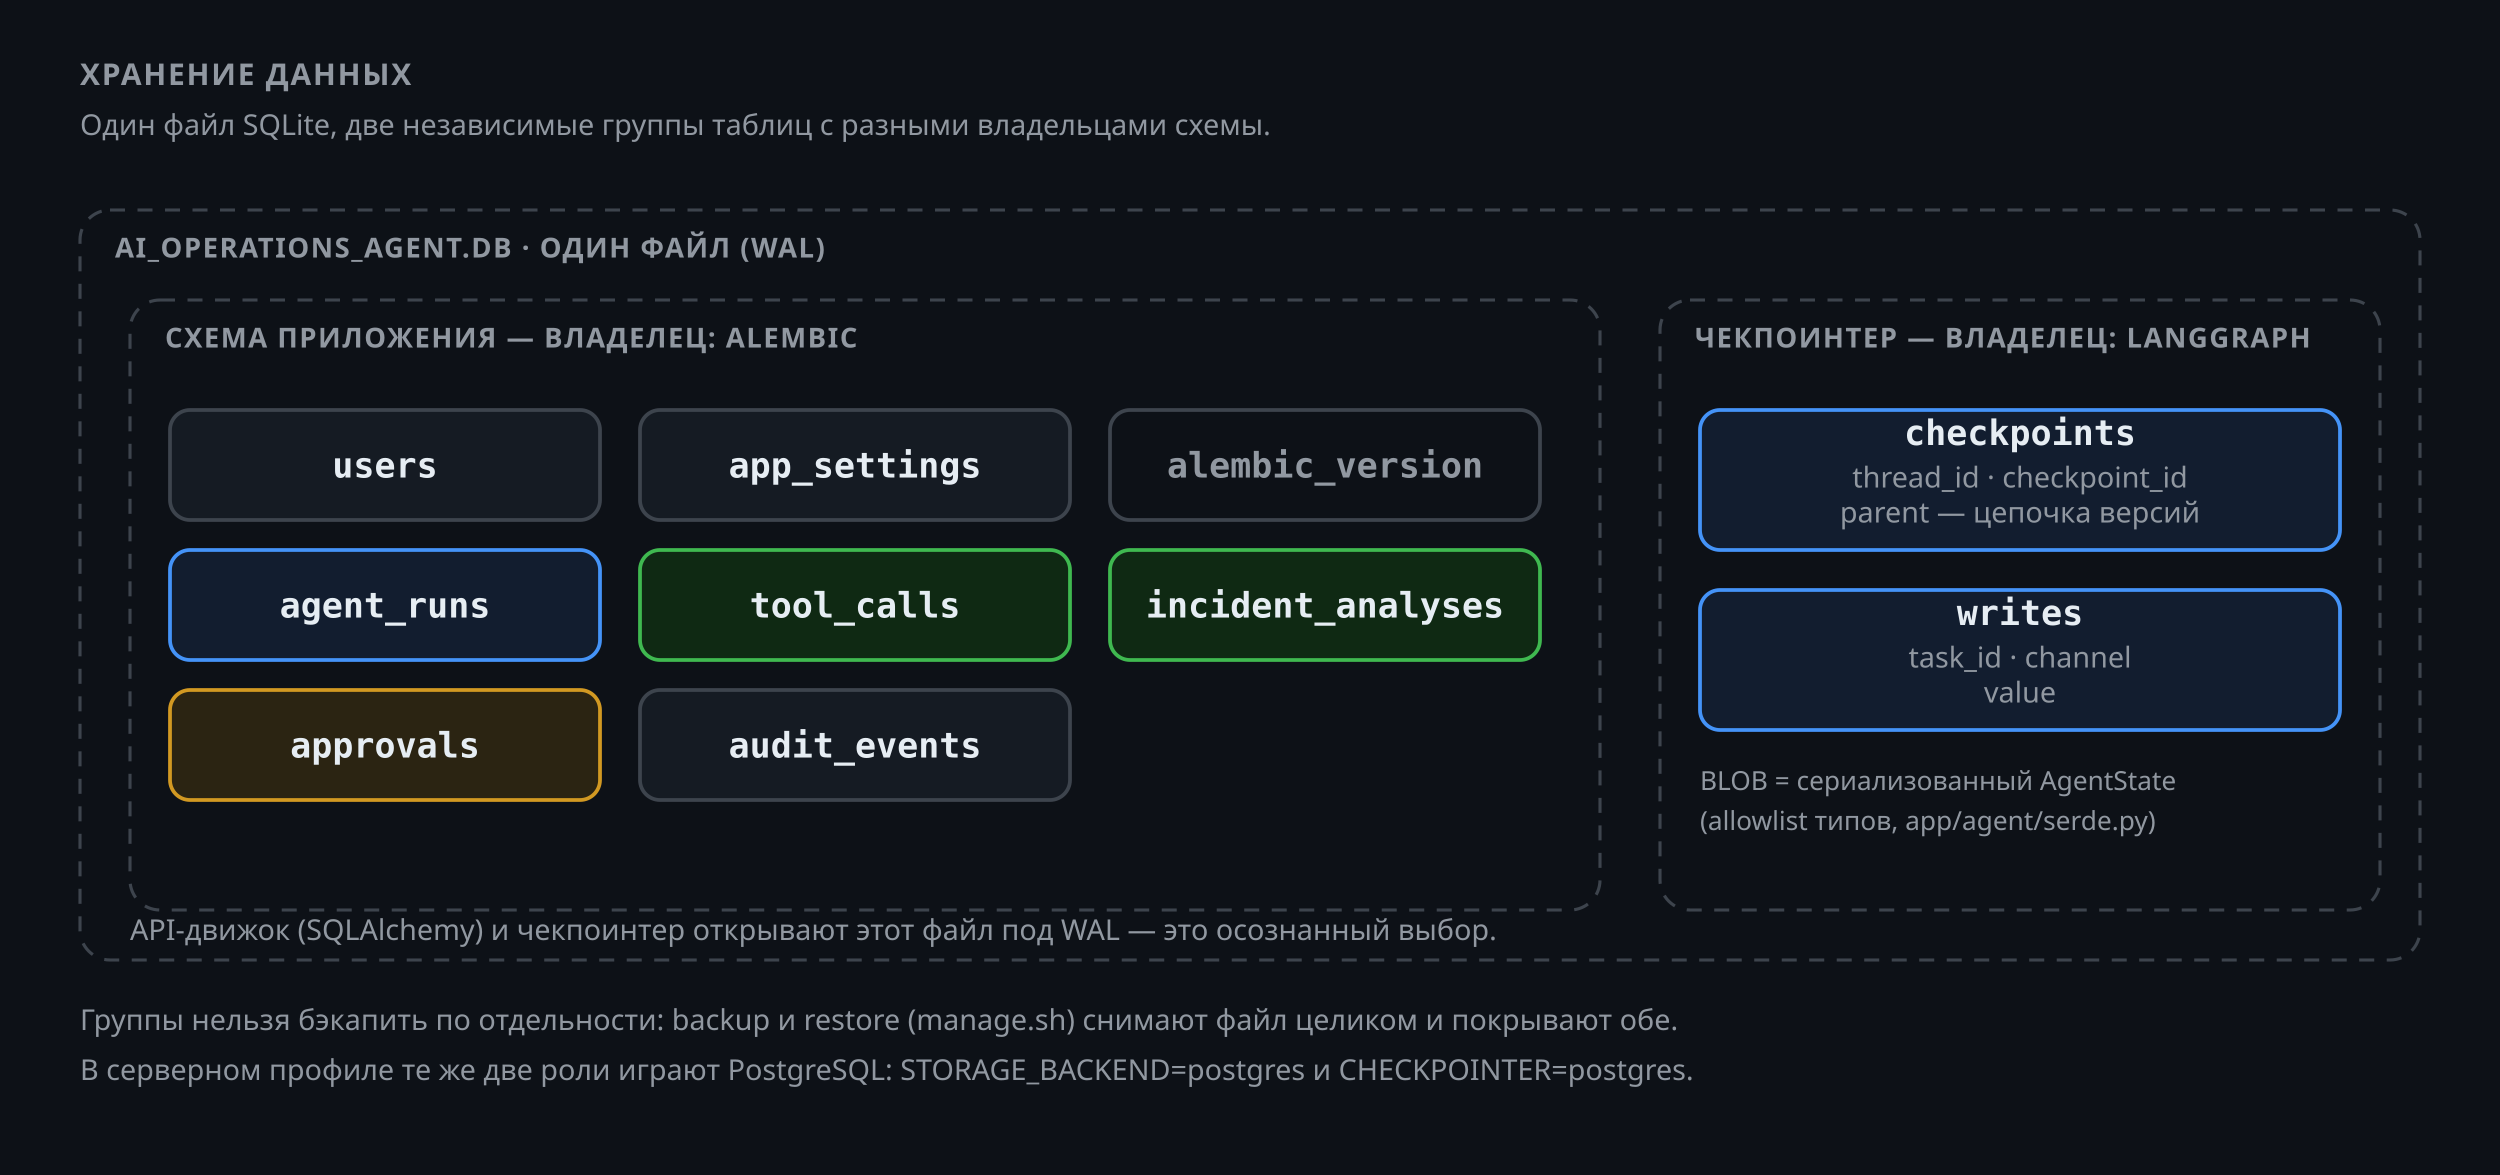
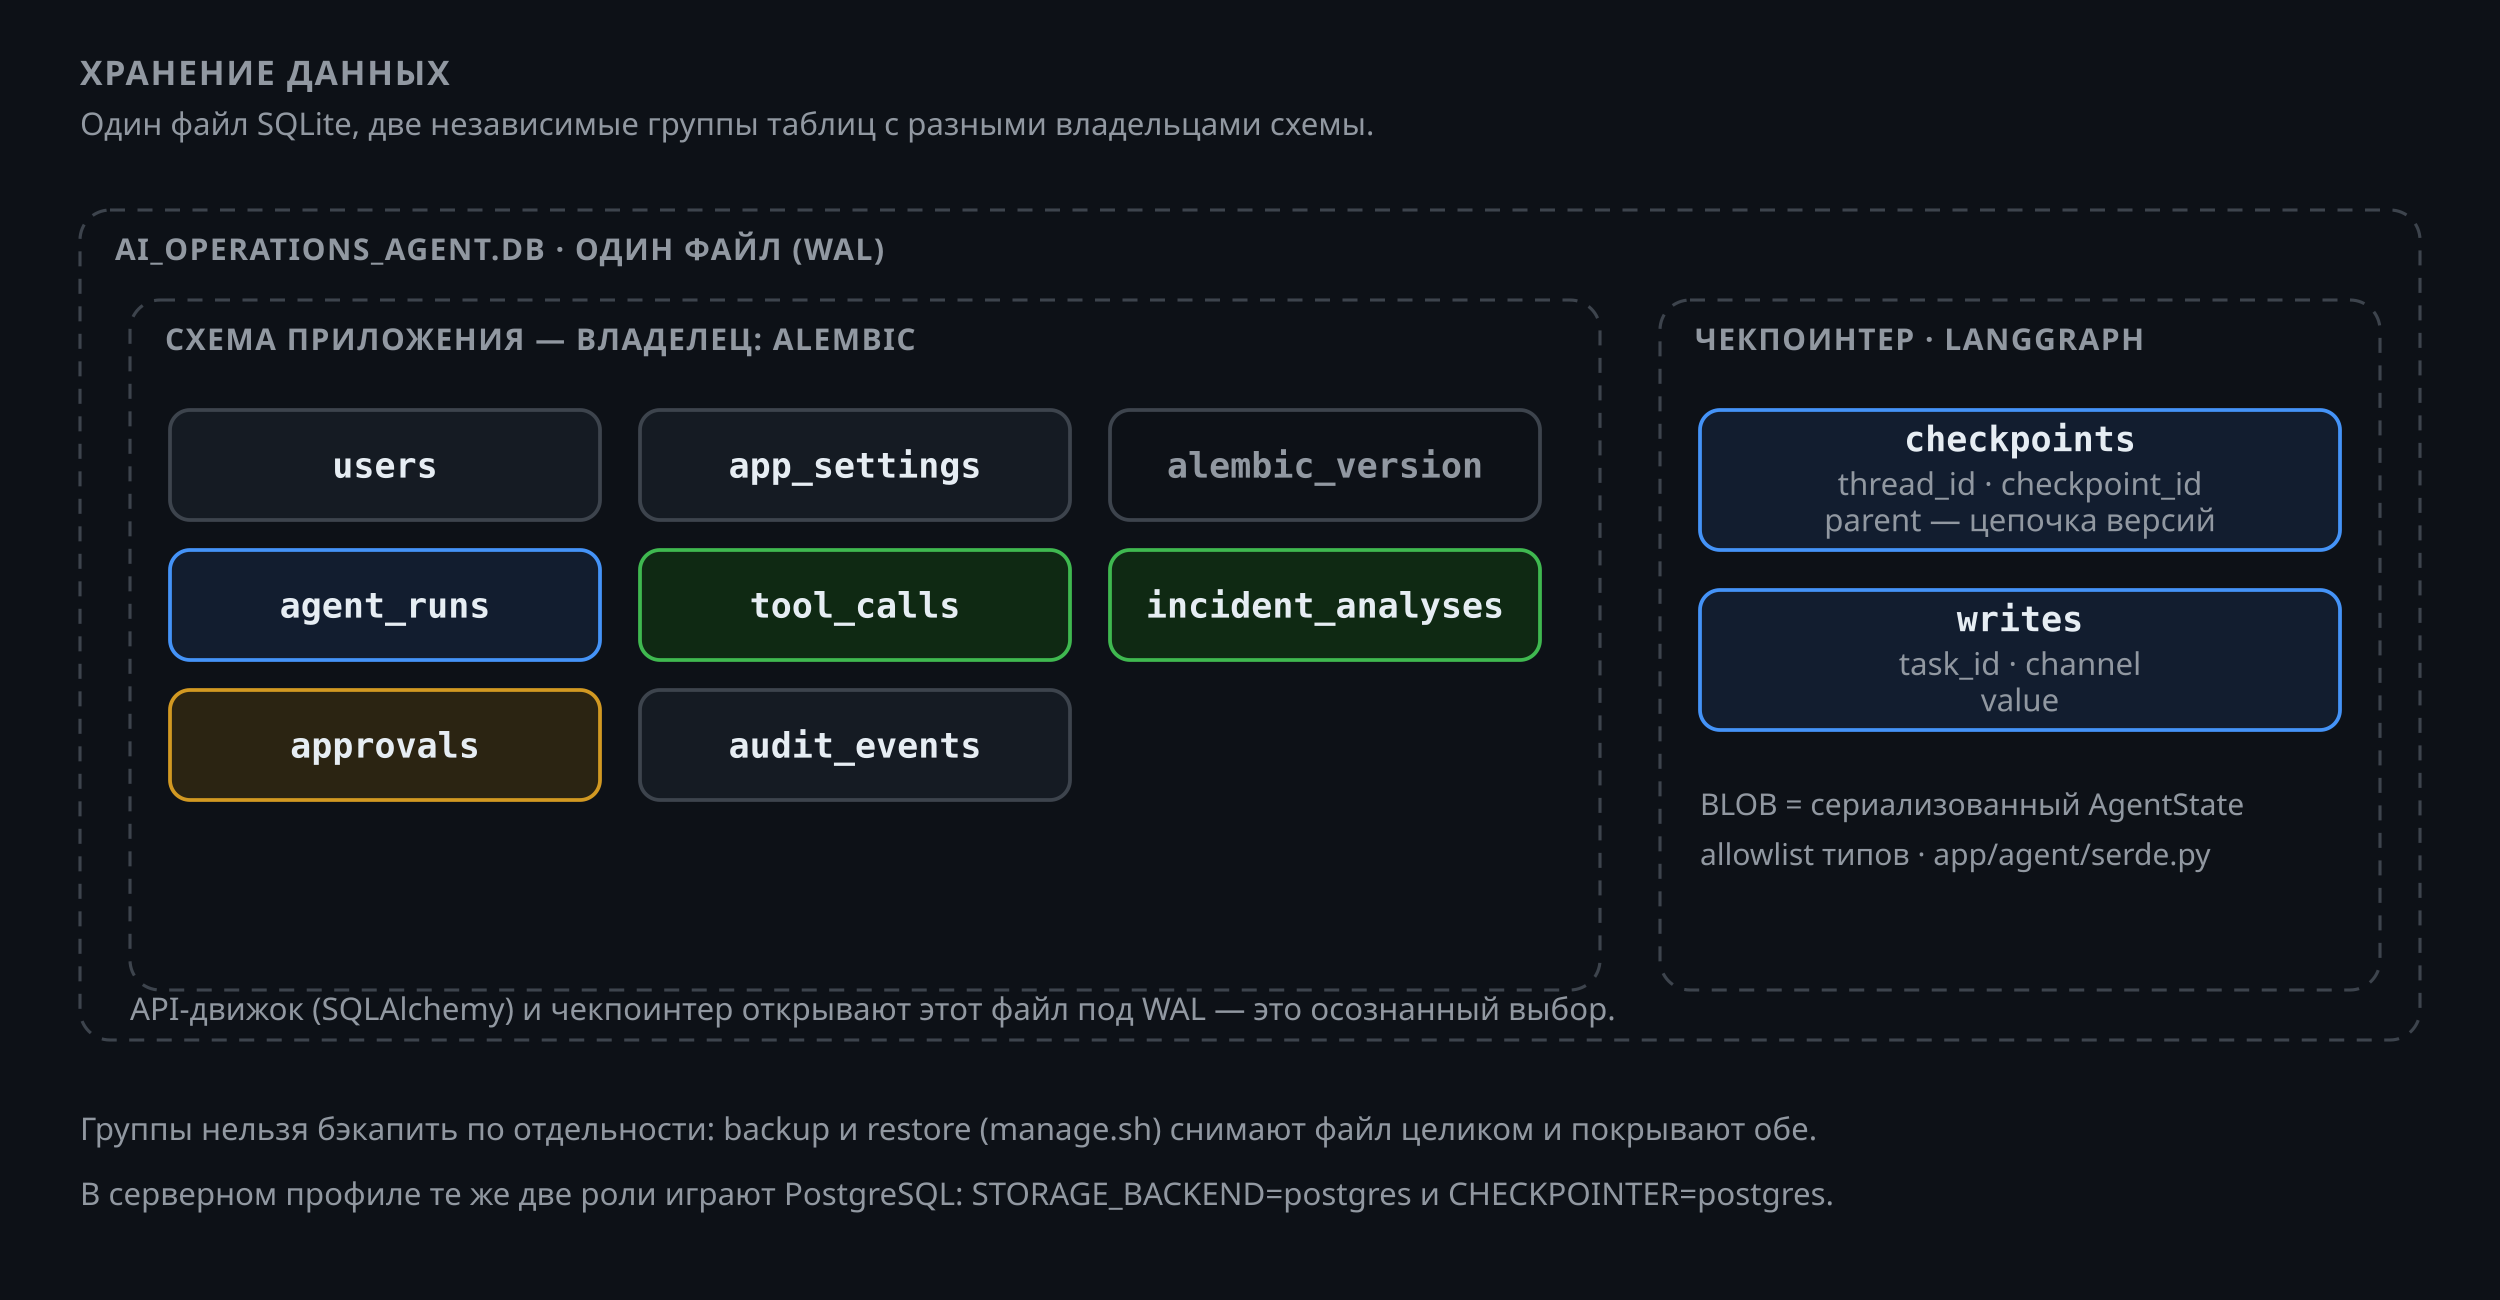
- <svg xmlns="http://www.w3.org/2000/svg" viewBox="0 0 1000 470" width="1000" height="470" role="img" aria-labelledby="title desc" font-family="-apple-system, BlinkMacSystemFont, 'Segoe UI', 'Noto Sans', Helvetica, Arial, sans-serif">
+ <svg xmlns="http://www.w3.org/2000/svg" viewBox="0 0 1000 520" width="1000" height="520" role="img" aria-labelledby="title desc" font-family="-apple-system, BlinkMacSystemFont, 'Segoe UI', 'Noto Sans', Helvetica, Arial, sans-serif">
  <defs>
    <marker id="arrow" viewBox="0 0 10 10" refX="9" refY="5" markerWidth="6" markerHeight="6" orient="auto-start-reverse">
      <path d="M 0 0 L 10 5 L 0 10 z" fill="#9198a1" />
    </marker>
    <marker id="arrow-accent" viewBox="0 0 10 10" refX="9" refY="5" markerWidth="6" markerHeight="6" orient="auto-start-reverse">
      <path d="M 0 0 L 10 5 L 0 10 z" fill="#4493f8" />
    </marker>
    <marker id="arrow-danger" viewBox="0 0 10 10" refX="9" refY="5" markerWidth="6" markerHeight="6" orient="auto-start-reverse">
      <path d="M 0 0 L 10 5 L 0 10 z" fill="#f85149" />
    </marker>
  </defs>
-   <rect width="1000" height="470" fill="#0d1117" />
-   <text x="32" y="34" font-size="12" font-weight="700" letter-spacing="0.7" fill="#9198a1">ХРАНЕНИЕ ДАННЫХ</text>
-   <text x="32" y="54" text-anchor="start" font-size="11.5" fill="#9198a1">Один файл SQLite, две независимые группы таблиц с разными владельцами схемы.</text>
-   <rect x="32" y="84" width="936" height="300" rx="12" fill="none" stroke="#3d444d" stroke-width="1.25" stroke-dasharray="6 5" />
-   <text x="46" y="103" font-size="11" font-weight="600" letter-spacing="0.6" fill="#9198a1">AI_OPERATIONS_AGENT.DB · ОДИН ФАЙЛ (WAL)</text>
-   <rect x="52" y="120" width="588" height="244" rx="12" fill="none" stroke="#3d444d" stroke-width="1.25" stroke-dasharray="6 5" />
-   <text x="66" y="139" font-size="11" font-weight="600" letter-spacing="0.6" fill="#9198a1">СХЕМА ПРИЛОЖЕНИЯ — ВЛАДЕЛЕЦ: ALEMBIC</text>
+   <rect width="1000" height="520" fill="#0d1117" />
+   <text x="32" y="34" font-size="13.5" font-weight="700" letter-spacing="0.7" fill="#9198a1">ХРАНЕНИЕ ДАННЫХ</text>
+   <text x="32" y="54" text-anchor="start" font-size="12.5" fill="#9198a1">Один файл SQLite, две независимые группы таблиц с разными владельцами схемы.</text>
+   <rect x="32" y="84" width="936" height="332" rx="12" fill="none" stroke="#3d444d" stroke-width="1.25" stroke-dasharray="6 5" />
+   <text x="46" y="104" font-size="12" font-weight="600" letter-spacing="0.6" fill="#9198a1">AI_OPERATIONS_AGENT.DB · ОДИН ФАЙЛ (WAL)</text>
+   <rect x="52" y="120" width="588" height="276" rx="12" fill="none" stroke="#3d444d" stroke-width="1.25" stroke-dasharray="6 5" />
+   <text x="66" y="140" font-size="12" font-weight="600" letter-spacing="0.6" fill="#9198a1">СХЕМА ПРИЛОЖЕНИЯ — ВЛАДЕЛЕЦ: ALEMBIC</text>
  <rect x="68" y="164" width="172" height="44" rx="8" fill="#151b23" stroke="#3d444d" stroke-width="1.5" />
-   <text x="154.0" y="191.0" text-anchor="middle" font-size="14" font-weight="600" fill="#e6edf3" font-family="ui-monospace, SFMono-Regular, 'SF Mono', Menlo, Consolas, monospace">users</text>
+   <text x="154.0" y="191.04" text-anchor="middle" font-size="14" font-weight="600" fill="#e6edf3" font-family="ui-monospace, SFMono-Regular, 'SF Mono', Menlo, Consolas, monospace">users</text>
  <rect x="256" y="164" width="172" height="44" rx="8" fill="#151b23" stroke="#3d444d" stroke-width="1.5" />
-   <text x="342.0" y="191.0" text-anchor="middle" font-size="14" font-weight="600" fill="#e6edf3" font-family="ui-monospace, SFMono-Regular, 'SF Mono', Menlo, Consolas, monospace">app_settings</text>
+   <text x="342.0" y="191.04" text-anchor="middle" font-size="14" font-weight="600" fill="#e6edf3" font-family="ui-monospace, SFMono-Regular, 'SF Mono', Menlo, Consolas, monospace">app_settings</text>
  <rect x="444" y="164" width="172" height="44" rx="8" fill="#0d1117" stroke="#3d444d" stroke-width="1.5" />
-   <text x="530.0" y="191.0" text-anchor="middle" font-size="14" font-weight="600" fill="#9198a1" font-family="ui-monospace, SFMono-Regular, 'SF Mono', Menlo, Consolas, monospace">alembic_version</text>
+   <text x="530.0" y="191.04" text-anchor="middle" font-size="14" font-weight="600" fill="#9198a1" font-family="ui-monospace, SFMono-Regular, 'SF Mono', Menlo, Consolas, monospace">alembic_version</text>
  <rect x="68" y="220" width="172" height="44" rx="8" fill="#121d2f" stroke="#4493f8" stroke-width="1.5" />
-   <text x="154.0" y="247.0" text-anchor="middle" font-size="14" font-weight="600" fill="#e6edf3" font-family="ui-monospace, SFMono-Regular, 'SF Mono', Menlo, Consolas, monospace">agent_runs</text>
+   <text x="154.0" y="247.04" text-anchor="middle" font-size="14" font-weight="600" fill="#e6edf3" font-family="ui-monospace, SFMono-Regular, 'SF Mono', Menlo, Consolas, monospace">agent_runs</text>
  <rect x="256" y="220" width="172" height="44" rx="8" fill="#0f2913" stroke="#3fb950" stroke-width="1.5" />
-   <text x="342.0" y="247.0" text-anchor="middle" font-size="14" font-weight="600" fill="#e6edf3" font-family="ui-monospace, SFMono-Regular, 'SF Mono', Menlo, Consolas, monospace">tool_calls</text>
+   <text x="342.0" y="247.04" text-anchor="middle" font-size="14" font-weight="600" fill="#e6edf3" font-family="ui-monospace, SFMono-Regular, 'SF Mono', Menlo, Consolas, monospace">tool_calls</text>
  <rect x="444" y="220" width="172" height="44" rx="8" fill="#0f2913" stroke="#3fb950" stroke-width="1.5" />
-   <text x="530.0" y="247.0" text-anchor="middle" font-size="14" font-weight="600" fill="#e6edf3" font-family="ui-monospace, SFMono-Regular, 'SF Mono', Menlo, Consolas, monospace">incident_analyses</text>
+   <text x="530.0" y="247.04" text-anchor="middle" font-size="14" font-weight="600" fill="#e6edf3" font-family="ui-monospace, SFMono-Regular, 'SF Mono', Menlo, Consolas, monospace">incident_analyses</text>
  <rect x="68" y="276" width="172" height="44" rx="8" fill="#2b2412" stroke="#d29922" stroke-width="1.5" />
-   <text x="154.0" y="303.0" text-anchor="middle" font-size="14" font-weight="600" fill="#e6edf3" font-family="ui-monospace, SFMono-Regular, 'SF Mono', Menlo, Consolas, monospace">approvals</text>
+   <text x="154.0" y="303.04" text-anchor="middle" font-size="14" font-weight="600" fill="#e6edf3" font-family="ui-monospace, SFMono-Regular, 'SF Mono', Menlo, Consolas, monospace">approvals</text>
  <rect x="256" y="276" width="172" height="44" rx="8" fill="#151b23" stroke="#3d444d" stroke-width="1.5" />
-   <text x="342.0" y="303.0" text-anchor="middle" font-size="14" font-weight="600" fill="#e6edf3" font-family="ui-monospace, SFMono-Regular, 'SF Mono', Menlo, Consolas, monospace">audit_events</text>
-   <rect x="664" y="120" width="288" height="244" rx="12" fill="none" stroke="#3d444d" stroke-width="1.25" stroke-dasharray="6 5" />
-   <text x="678" y="139" font-size="11" font-weight="600" letter-spacing="0.6" fill="#9198a1">ЧЕКПОИНТЕР — ВЛАДЕЛЕЦ: LANGGRAPH</text>
+   <text x="342.0" y="303.04" text-anchor="middle" font-size="14" font-weight="600" fill="#e6edf3" font-family="ui-monospace, SFMono-Regular, 'SF Mono', Menlo, Consolas, monospace">audit_events</text>
+   <rect x="664" y="120" width="288" height="276" rx="12" fill="none" stroke="#3d444d" stroke-width="1.25" stroke-dasharray="6 5" />
+   <text x="678" y="140" font-size="12" font-weight="600" letter-spacing="0.6" fill="#9198a1">ЧЕКПОИНТЕР · LANGGRAPH</text>
  <rect x="680" y="164" width="256" height="56" rx="8" fill="#121d2f" stroke="#4493f8" stroke-width="1.5" />
-   <text x="808.0" y="178.0" text-anchor="middle" font-size="14" font-weight="600" fill="#e6edf3" font-family="ui-monospace, SFMono-Regular, 'SF Mono', Menlo, Consolas, monospace">checkpoints</text>
-   <text x="808.0" y="195.0" text-anchor="middle" font-size="11.5" fill="#9198a1">thread_id · checkpoint_id</text>
-   <text x="808.0" y="209.0" text-anchor="middle" font-size="11.5" fill="#9198a1">parent — цепочка версий</text>
+   <text x="808.0" y="180.48" text-anchor="middle" font-size="14" font-weight="600" fill="#e6edf3" font-family="ui-monospace, SFMono-Regular, 'SF Mono', Menlo, Consolas, monospace">checkpoints</text>
+   <text x="808.0" y="197.98" text-anchor="middle" font-size="12.5" fill="#9198a1">thread_id · checkpoint_id</text>
+   <text x="808.0" y="212.48" text-anchor="middle" font-size="12.5" fill="#9198a1">parent — цепочка версий</text>
  <rect x="680" y="236" width="256" height="56" rx="8" fill="#121d2f" stroke="#4493f8" stroke-width="1.5" />
-   <text x="808.0" y="250.0" text-anchor="middle" font-size="14" font-weight="600" fill="#e6edf3" font-family="ui-monospace, SFMono-Regular, 'SF Mono', Menlo, Consolas, monospace">writes</text>
-   <text x="808.0" y="267.0" text-anchor="middle" font-size="11.5" fill="#9198a1">task_id · channel</text>
-   <text x="808.0" y="281.0" text-anchor="middle" font-size="11.5" fill="#9198a1">value</text>
-   <text x="680" y="316" text-anchor="start" font-size="10.5" fill="#9198a1">BLOB = сериализованный AgentState</text>
-   <text x="680" y="332" text-anchor="start" font-size="10.5" fill="#9198a1">(allowlist типов, app/agent/serde.py)</text>
-   <text x="52" y="376" text-anchor="start" font-size="11.5" fill="#9198a1">API-движок (SQLAlchemy) и чекпоинтер открывают этот файл под WAL — это осознанный выбор.</text>
-   <text x="32" y="412" text-anchor="start" font-size="11.5" fill="#9198a1">Группы нельзя бэкапить по отдельности: backup и restore (manage.sh) снимают файл целиком и покрывают обе.</text>
-   <text x="32" y="432" text-anchor="start" font-size="11.5" fill="#9198a1">В серверном профиле те же две роли играют PostgreSQL: STORAGE_BACKEND=postgres и CHECKPOINTER=postgres.</text>
+   <text x="808.0" y="252.48" text-anchor="middle" font-size="14" font-weight="600" fill="#e6edf3" font-family="ui-monospace, SFMono-Regular, 'SF Mono', Menlo, Consolas, monospace">writes</text>
+   <text x="808.0" y="269.98" text-anchor="middle" font-size="12.5" fill="#9198a1">task_id · channel</text>
+   <text x="808.0" y="284.48" text-anchor="middle" font-size="12.5" fill="#9198a1">value</text>
+   <text x="680" y="326" text-anchor="start" font-size="12" fill="#9198a1">BLOB = сериализованный AgentState</text>
+   <text x="680" y="346" text-anchor="start" font-size="12" fill="#9198a1">allowlist типов · app/agent/serde.py</text>
+   <text x="52" y="408" text-anchor="start" font-size="12.5" fill="#9198a1">API-движок (SQLAlchemy) и чекпоинтер открывают этот файл под WAL — это осознанный выбор.</text>
+   <text x="32" y="456" text-anchor="start" font-size="12.5" fill="#9198a1">Группы нельзя бэкапить по отдельности: backup и restore (manage.sh) снимают файл целиком и покрывают обе.</text>
+   <text x="32" y="482" text-anchor="start" font-size="12.5" fill="#9198a1">В серверном профиле те же две роли играют PostgreSQL: STORAGE_BACKEND=postgres и CHECKPOINTER=postgres.</text>
</svg>
